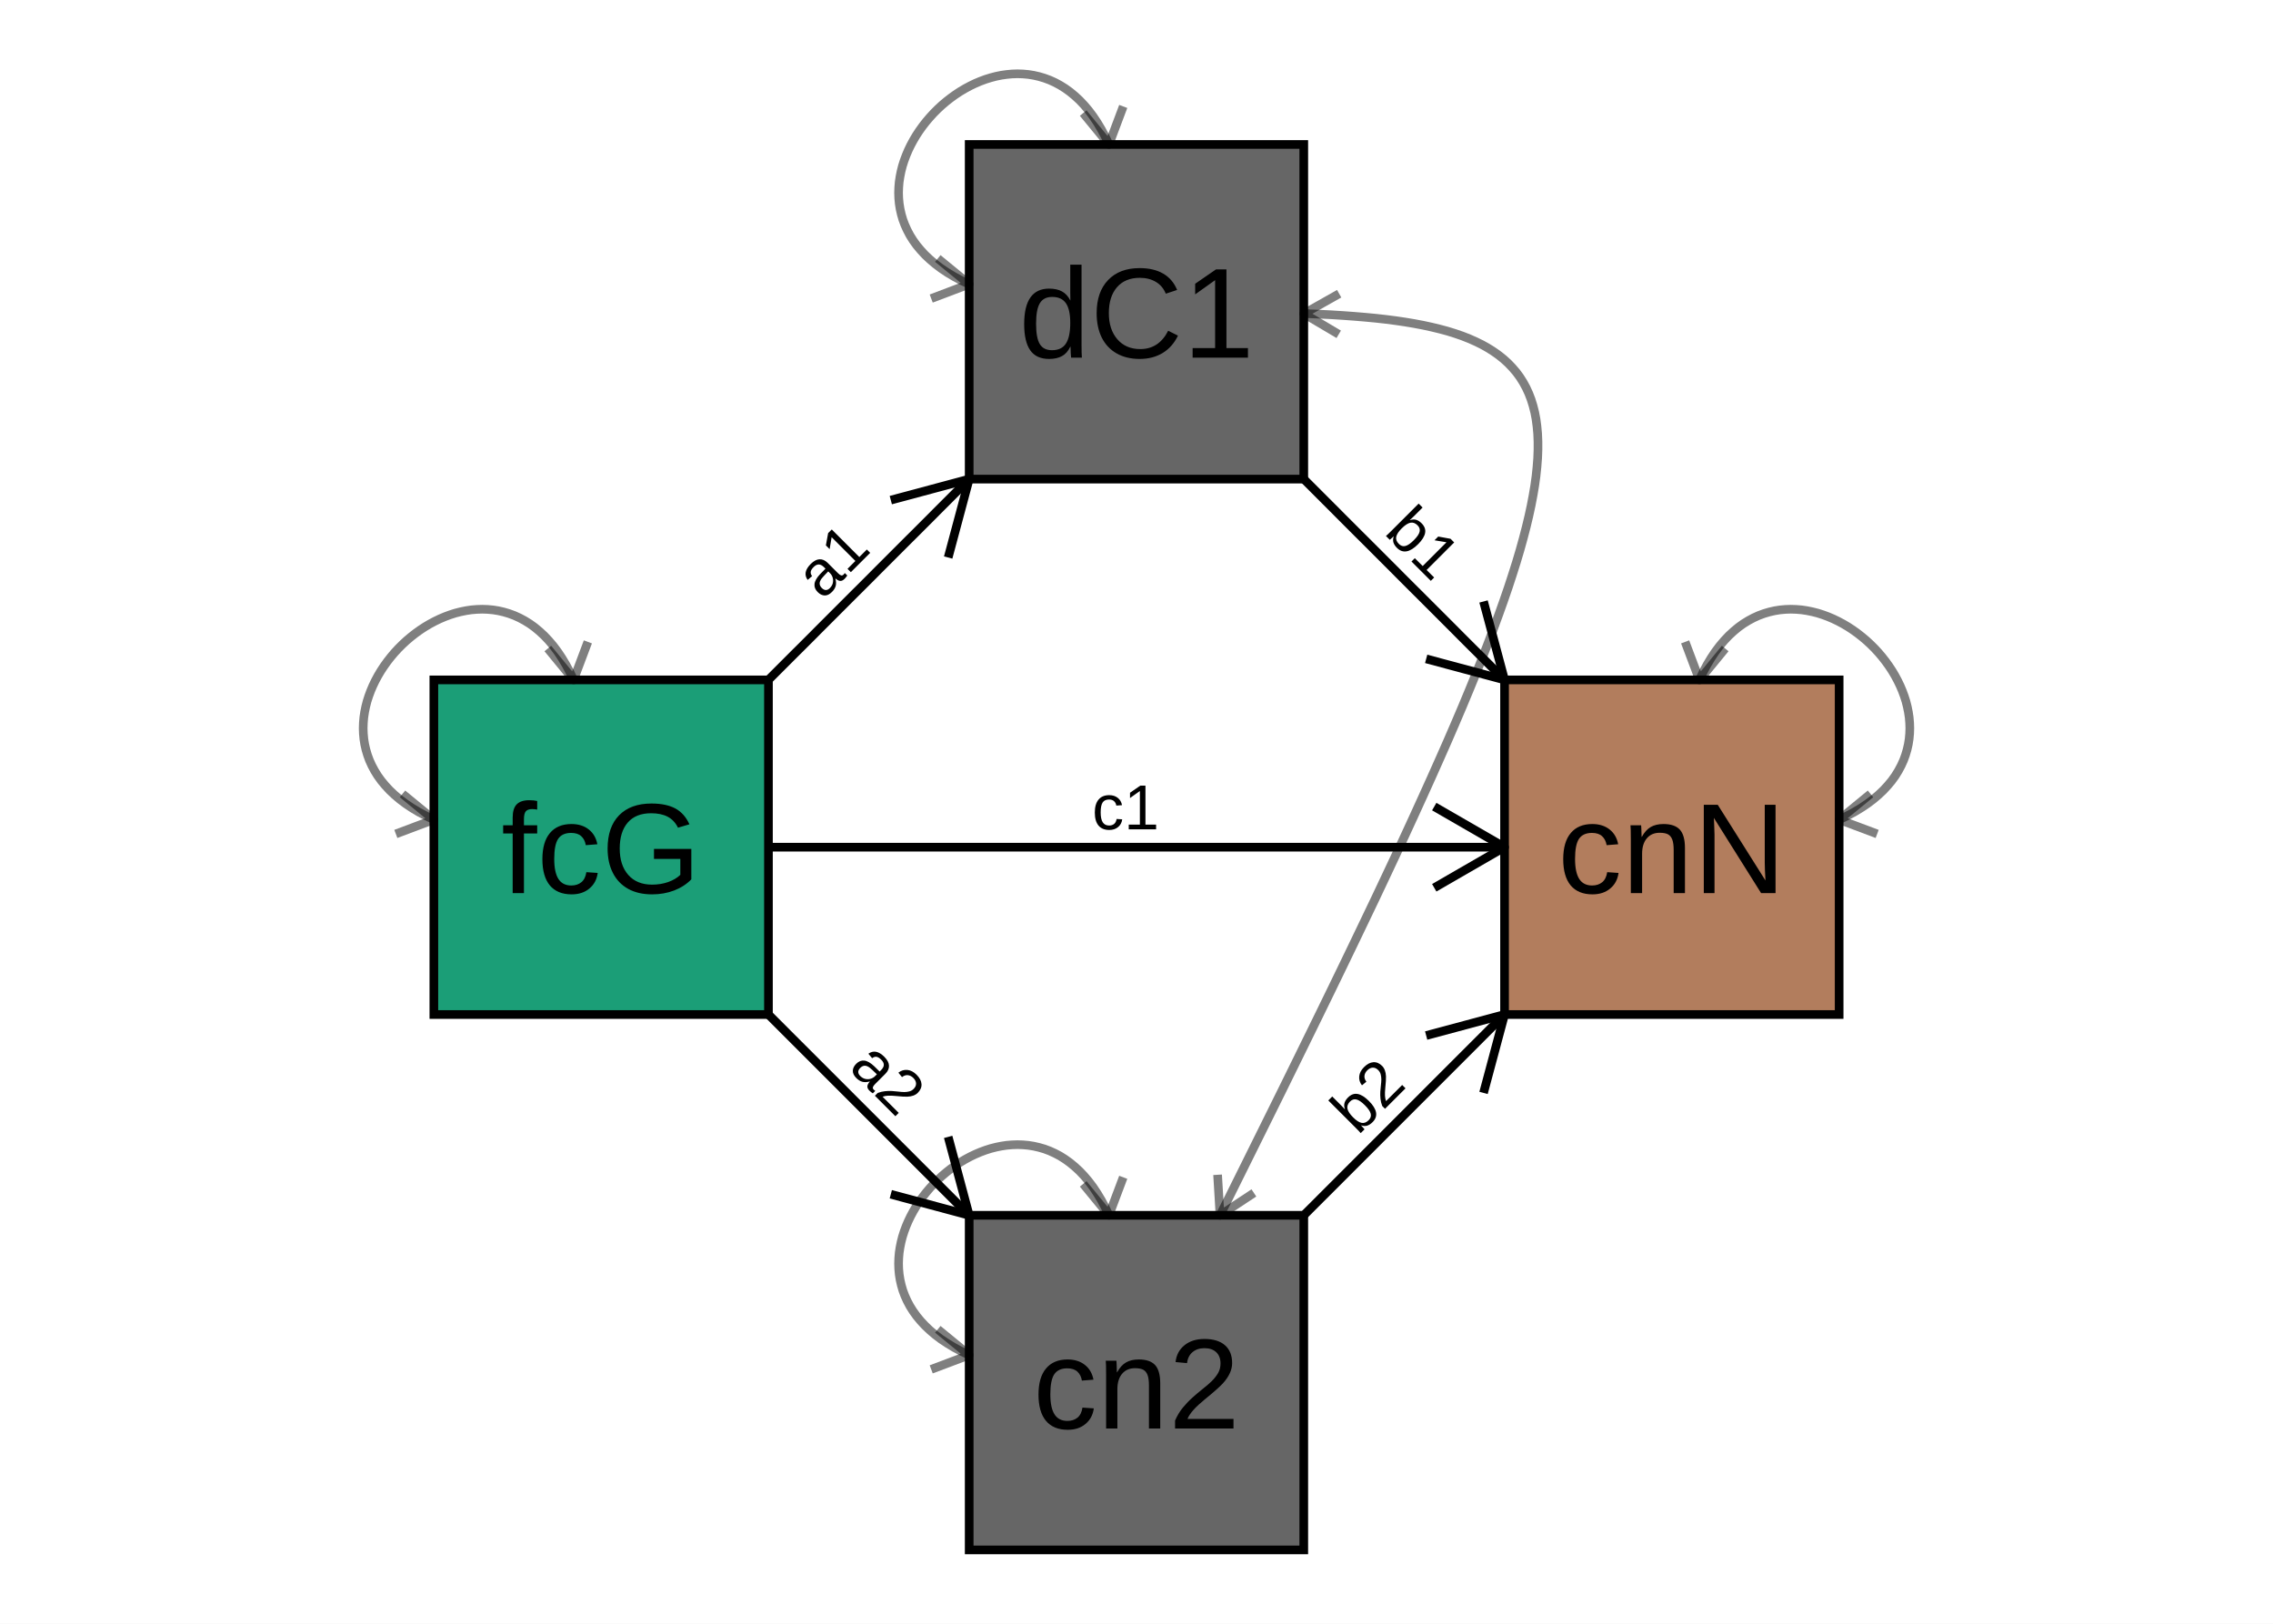
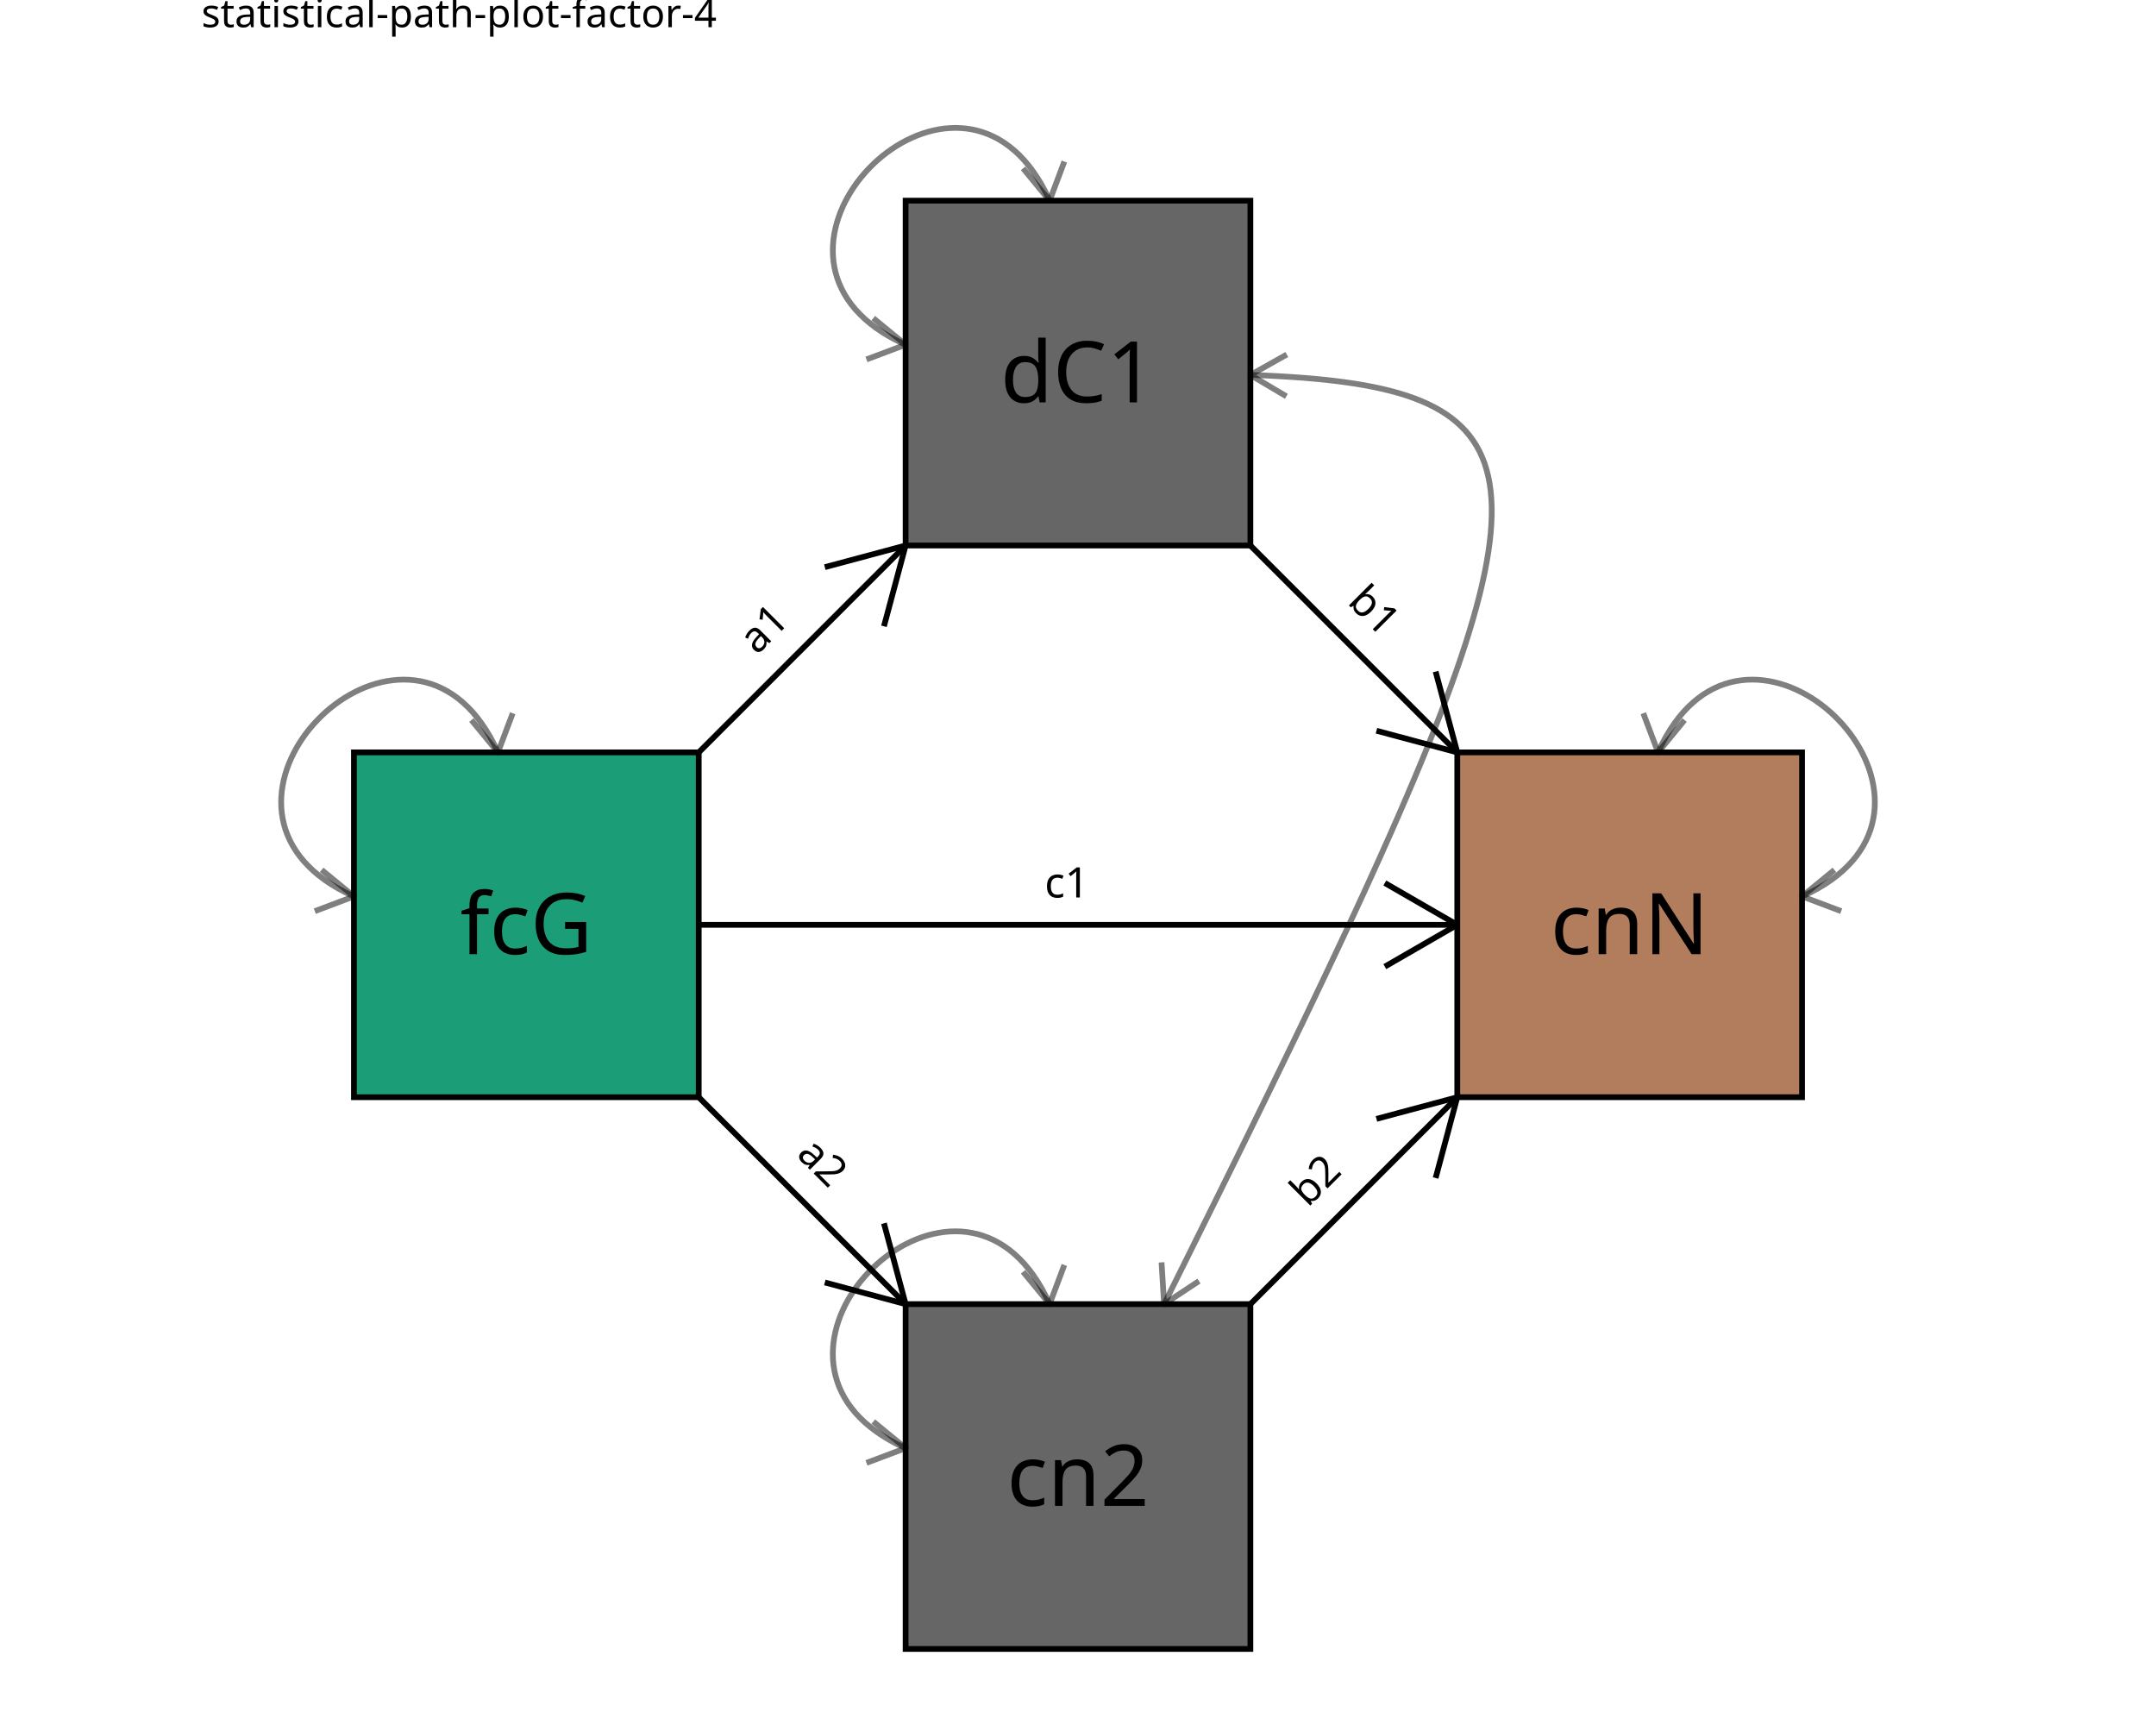
- <svg xmlns="http://www.w3.org/2000/svg" width="504.00pt" height="360.00pt" viewBox="0 0 504.00 360.00">
-   <g class="svglite">
-     <defs>
-       <style type="text/css">
+ <svg xmlns="http://www.w3.org/2000/svg" class="svglite" data-engine-version="2.0" width="720.00pt" height="576.00pt" viewBox="0 0 720.00 576.00">
+   <defs>
+     <style type="text/css">
    .svglite line, .svglite polyline, .svglite polygon, .svglite path, .svglite rect, .svglite circle {
      fill: none;
      stroke: #000000;
      stroke-linecap: round;
      stroke-linejoin: round;
      stroke-miterlimit: 10.00;
    }
-     .svglite text {
-       white-space: pre;
-     }
-     .svglite g.glyphgroup path {
-       fill: inherit;
-       stroke: none;
-     }
  </style>
-     </defs>
-     <rect width="100%" height="100%" style="stroke: none; fill: #FFFFFF;" />
-     <defs>
-       <clipPath id="cpMC4wMHw1MDQuMDB8MC4wMHwzNjAuMDA=">
-         <rect x="0.00" y="0.00" width="504.00" height="360.00" />
-       </clipPath>
-     </defs>
-     <g clip-path="url(#cpMC4wMHw1MDQuMDB8MC4wMHwzNjAuMDA=)">
+   </defs>
+   <rect width="100%" height="100%" style="stroke: none; fill: #FFFFFF;" />
+   <defs>
+     <clipPath id="cpMC4wMHw3MjAuMDB8MC4wMHw1NzYuMDA=">
+       <rect x="0.00" y="0.00" width="720.00" height="576.00" />
+     </clipPath>
+   </defs>
+   <g clip-path="url(#cpMC4wMHw3MjAuMDB8MC4wMHw1NzYuMDA=)">
</g>
-     <defs>
-       <clipPath id="cpNjMuMzl8NDQwLjYxfDAuMDB8MzYwLjAw">
-         <rect x="63.39" y="0.00" width="377.23" height="360.00" />
-       </clipPath>
-     </defs>
-     <g clip-path="url(#cpNjMuMzl8NDQwLjYxfDAuMDB8MzYwLjAw)">
-       <rect x="63.39" y="0.00" width="377.23" height="360.00" style="stroke-width: 10.67; stroke: none;" />
-     </g>
-     <g clip-path="url(#cpMC4wMHw1MDQuMDB8MC4wMHwzNjAuMDA=)">
+   <defs>
+     <clipPath id="cpNjcuMjh8NjUyLjcyfDAuMDB8NTc2LjAw">
+       <rect x="67.28" y="0.00" width="585.43" height="576.00" />
+     </clipPath>
+   </defs>
+   <g clip-path="url(#cpNjcuMjh8NjUyLjcyfDAuMDB8NTc2LjAw)">
+     <rect x="67.28" y="0.00" width="585.43" height="576.00" style="stroke-width: 10.67; stroke: none;" />
+   </g>
+   <g clip-path="url(#cpMC4wMHw3MjAuMDB8MC4wMHw1NzYuMDA=)">
</g>
-     <g clip-path="url(#cpNjMuMzl8NDQwLjYxfDAuMDB8MzYwLjAw)">
-       <rect x="63.39" y="0.00" width="377.23" height="360.00" style="stroke-width: 10.67; stroke: none;" />
-       <rect x="96.20" y="150.74" width="74.19" height="74.19" style="stroke-width: 1.92; stroke-linecap: butt; stroke-linejoin: miter; fill: #1B9E77;" />
-       <rect x="333.61" y="150.74" width="74.19" height="74.19" style="stroke-width: 1.92; stroke-linecap: butt; stroke-linejoin: miter; fill: #B27D5D;" />
-       <rect x="214.90" y="32.03" width="74.19" height="74.19" style="stroke-width: 1.92; stroke-linecap: butt; stroke-linejoin: miter; fill: #666666;" />
-       <rect x="214.90" y="269.44" width="74.19" height="74.19" style="stroke-width: 1.92; stroke-linecap: butt; stroke-linejoin: miter; fill: #666666;" />
-       <polyline points="170.39,187.83 171.66,187.83 174.06,187.83 176.46,187.83 178.86,187.83 181.25,187.83 183.65,187.83 186.05,187.83 188.45,187.83 190.85,187.83 193.25,187.83 195.64,187.83 198.04,187.83 200.44,187.83 202.84,187.83 205.24,187.83 207.63,187.83 210.03,187.83 212.43,187.83 214.83,187.83 217.23,187.83 219.62,187.83 222.02,187.83 224.42,187.83 226.82,187.83 229.22,187.83 231.62,187.83 234.01,187.83 236.41,187.83 238.81,187.83 241.21,187.83 243.61,187.83 246.00,187.83 248.40,187.83 250.80,187.83 253.20,187.83 255.60,187.83 258.00,187.83 260.39,187.83 262.79,187.83 265.19,187.83 267.59,187.83 269.99,187.83 272.38,187.83 274.78,187.83 277.18,187.83 279.58,187.83 281.98,187.83 284.38,187.83 286.77,187.83 289.17,187.83 291.57,187.83 293.97,187.83 296.37,187.83 298.76,187.83 301.16,187.83 303.56,187.83 305.96,187.83 308.36,187.83 310.75,187.83 313.15,187.83 315.55,187.83 317.95,187.83 320.35,187.83 322.75,187.83 325.14,187.83 327.54,187.83 329.94,187.83 332.34,187.83 333.61,187.83 " style="stroke-width: 1.92; stroke-linecap: butt;" />
-       <polyline points="318.02,196.83 333.61,187.83 318.02,178.83 " style="stroke-width: 1.92; stroke-linecap: butt;" />
-       <polyline points="170.39,150.74 170.46,150.66 171.66,149.46 172.86,148.26 174.06,147.06 175.26,145.86 176.46,144.66 177.66,143.47 178.86,142.27 180.06,141.07 181.25,139.87 182.45,138.67 183.65,137.47 184.85,136.27 186.05,135.07 187.25,133.87 188.45,132.67 189.65,131.47 190.85,130.28 192.05,129.08 193.25,127.88 194.44,126.68 195.64,125.48 196.84,124.28 198.04,123.08 199.24,121.88 200.44,120.68 201.64,119.48 202.84,118.29 204.04,117.09 205.24,115.89 206.44,114.69 207.63,113.49 208.83,112.29 210.03,111.09 211.23,109.89 212.43,108.69 213.63,107.49 214.83,106.29 214.90,106.22 " style="stroke-width: 1.92; stroke-linecap: butt;" />
-       <polyline points="210.24,123.61 214.90,106.22 197.52,110.88 " style="stroke-width: 1.92; stroke-linecap: butt;" />
-       <polyline points="170.39,224.93 170.46,225.00 171.66,226.20 172.86,227.40 174.06,228.60 175.26,229.80 176.46,231.00 177.66,232.20 178.86,233.40 180.06,234.60 181.25,235.79 182.45,236.99 183.65,238.19 184.85,239.39 186.05,240.59 187.25,241.79 188.45,242.99 189.65,244.19 190.85,245.39 192.05,246.59 193.25,247.79 194.44,248.98 195.64,250.18 196.84,251.38 198.04,252.58 199.24,253.78 200.44,254.98 201.64,256.18 202.84,257.38 204.04,258.58 205.24,259.78 206.44,260.98 207.63,262.17 208.83,263.37 210.03,264.57 211.23,265.77 212.43,266.97 213.63,268.17 214.83,269.37 214.90,269.44 " style="stroke-width: 1.92; stroke-linecap: butt;" />
-       <polyline points="197.52,264.78 214.90,269.44 210.24,252.06 " style="stroke-width: 1.92; stroke-linecap: butt;" />
-       <polyline points="289.10,106.22 289.17,106.29 290.37,107.49 291.57,108.69 292.77,109.89 293.97,111.09 295.17,112.29 296.37,113.49 297.56,114.69 298.76,115.89 299.96,117.09 301.16,118.29 302.36,119.48 303.56,120.68 304.76,121.88 305.96,123.08 307.16,124.28 308.36,125.48 309.56,126.68 310.75,127.88 311.95,129.08 313.15,130.28 314.35,131.47 315.55,132.67 316.75,133.87 317.95,135.07 319.15,136.27 320.35,137.47 321.55,138.67 322.75,139.87 323.94,141.07 325.14,142.27 326.34,143.47 327.54,144.66 328.74,145.86 329.94,147.06 331.14,148.26 332.34,149.46 333.54,150.66 333.61,150.74 " style="stroke-width: 1.92; stroke-linecap: butt;" />
-       <polyline points="316.23,146.08 333.61,150.74 328.95,133.35 " style="stroke-width: 1.92; stroke-linecap: butt;" />
-       <polyline points="289.10,269.44 289.17,269.37 290.37,268.17 291.57,266.97 292.77,265.77 293.97,264.57 295.17,263.37 296.37,262.17 297.56,260.98 298.76,259.78 299.96,258.58 301.16,257.38 302.36,256.18 303.56,254.98 304.76,253.78 305.96,252.58 307.16,251.38 308.36,250.18 309.56,248.98 310.75,247.79 311.95,246.59 313.15,245.39 314.35,244.19 315.55,242.99 316.75,241.79 317.95,240.59 319.15,239.39 320.35,238.19 321.55,236.99 322.75,235.79 323.94,234.60 325.14,233.40 326.34,232.20 327.54,231.00 328.74,229.80 329.94,228.60 331.14,227.40 332.34,226.20 333.54,225.00 333.61,224.93 " style="stroke-width: 1.92; stroke-linecap: butt;" />
-       <polyline points="328.95,242.31 333.61,224.93 316.23,229.59 " style="stroke-width: 1.92; stroke-linecap: butt;" />
-       <text x="249.60" y="183.87" text-anchor="middle" style="font-size: 14.08px; font-family: &quot;Arial&quot;;" textLength="14.88px" lengthAdjust="spacingAndGlyphs">c1</text>
-       <text transform="translate(187.90,127.62) rotate(-45)" text-anchor="middle" style="font-size: 14.08px; font-family: &quot;Arial&quot;;" textLength="15.66px" lengthAdjust="spacingAndGlyphs">a1</text>
-       <text transform="translate(193.50,242.44) rotate(-315)" text-anchor="middle" style="font-size: 14.08px; font-family: &quot;Arial&quot;;" textLength="15.66px" lengthAdjust="spacingAndGlyphs">a2</text>
-       <text transform="translate(312.21,123.73) rotate(-315)" text-anchor="middle" style="font-size: 14.08px; font-family: &quot;Arial&quot;;" textLength="15.66px" lengthAdjust="spacingAndGlyphs">b1</text>
-       <text transform="translate(306.61,246.33) rotate(-45)" text-anchor="middle" style="font-size: 14.08px; font-family: &quot;Arial&quot;;" textLength="15.66px" lengthAdjust="spacingAndGlyphs">b2</text>
-       <text x="133.29" y="198.01" text-anchor="middle" style="font-size: 28.45px; font-family: &quot;Arial&quot;;" textLength="44.25px" lengthAdjust="spacingAndGlyphs">fcG</text>
-       <text x="370.71" y="198.01" text-anchor="middle" style="font-size: 28.45px; font-family: &quot;Arial&quot;;" textLength="50.56px" lengthAdjust="spacingAndGlyphs">cnN</text>
-       <text x="252.00" y="79.30" text-anchor="middle" style="font-size: 28.45px; font-family: &quot;Arial&quot;;" textLength="52.16px" lengthAdjust="spacingAndGlyphs">dC1</text>
-       <text x="252.00" y="316.72" text-anchor="middle" style="font-size: 28.45px; font-family: &quot;Arial&quot;;" textLength="45.84px" lengthAdjust="spacingAndGlyphs">cn2</text>
-       <polyline points="289.10,69.54 289.93,69.55 292.62,69.66 295.24,69.79 297.78,69.95 300.25,70.13 302.65,70.33 304.98,70.55 307.23,70.80 309.41,71.08 311.52,71.39 313.55,71.73 315.51,72.10 317.40,72.51 319.22,72.95 320.97,73.42 322.64,73.94 324.24,74.49 325.76,75.09 327.21,75.73 328.60,76.41 329.90,77.14 331.14,77.92 332.30,78.74 333.39,79.61 334.41,80.54 335.35,81.52 336.23,82.55 337.03,83.64 337.75,84.78 338.41,85.99 338.99,87.25 339.50,88.58 339.93,89.97 340.30,91.42 340.59,92.94 340.80,94.53 340.95,96.18 341.02,97.91 341.02,99.71 340.95,101.58 340.80,103.53 340.59,105.55 340.30,107.65 339.93,109.83 339.50,112.09 338.99,114.44 338.41,116.86 337.75,119.38 337.03,121.97 336.23,124.66 335.35,127.44 334.41,130.31 333.39,133.27 332.30,136.32 331.14,139.47 329.90,142.71 328.60,146.06 327.21,149.50 325.76,153.05 324.24,156.70 322.64,160.45 320.97,164.31 319.22,168.27 317.40,172.35 315.51,176.53 313.55,180.83 311.52,185.24 309.41,189.76 307.23,194.40 304.98,199.16 302.65,204.03 300.25,209.03 297.78,214.15 295.24,219.39 292.62,224.76 289.93,230.25 287.17,235.87 284.34,241.62 281.43,247.50 278.45,253.51 275.40,259.66 272.28,265.94 270.52,269.44 " style="stroke-width: 1.92; stroke: #000000; stroke-opacity: 0.50; stroke-linecap: butt;" />
-       <polyline points="296.94,65.12 289.10,69.54 296.84,74.12 " style="stroke-width: 1.92; stroke: #000000; stroke-opacity: 0.50; stroke-linecap: butt;" />
-       <polyline points="269.98,260.46 270.52,269.44 278.03,264.48 " style="stroke-width: 1.92; stroke: #000000; stroke-opacity: 0.50; stroke-linecap: butt;" />
-       <polyline points="127.18,150.74 127.18,150.71 126.35,148.99 125.49,147.38 124.59,145.88 123.66,144.49 122.69,143.20 121.69,142.02 120.67,140.94 119.61,139.96 118.54,139.07 117.44,138.28 116.32,137.59 115.18,136.98 114.03,136.46 112.86,136.03 111.68,135.68 110.50,135.41 109.31,135.22 108.11,135.11 106.91,135.07 105.71,135.11 104.52,135.21 103.32,135.39 102.14,135.63 100.96,135.93 99.80,136.30 98.64,136.73 97.51,137.21 96.39,137.75 95.29,138.34 94.21,138.98 93.16,139.67 92.13,140.41 91.13,141.19 90.16,142.01 89.23,142.87 88.33,143.77 87.47,144.70 86.65,145.67 85.87,146.67 85.13,147.70 84.44,148.75 83.80,149.83 83.21,150.93 82.67,152.05 82.19,153.18 81.76,154.34 81.39,155.50 81.09,156.68 80.85,157.86 80.67,159.06 80.57,160.25 80.53,161.45 80.57,162.65 80.68,163.85 80.87,165.04 81.14,166.22 81.49,167.40 81.92,168.57 82.44,169.72 83.05,170.86 83.74,171.98 84.53,173.08 85.42,174.15 86.40,175.21 87.48,176.23 88.66,177.23 89.95,178.20 91.34,179.13 92.84,180.03 94.45,180.89 96.17,181.72 96.20,181.72 " style="stroke-width: 1.92; stroke: #000000; stroke-opacity: 0.50; stroke-linecap: butt;" />
-       <polyline points="121.47,143.78 127.18,150.74 130.35,142.31 " style="stroke-width: 1.92; stroke: #000000; stroke-opacity: 0.50; stroke-linecap: butt;" />
-       <polyline points="87.77,184.89 96.20,181.72 89.24,176.01 " style="stroke-width: 1.92; stroke: #000000; stroke-opacity: 0.50; stroke-linecap: butt;" />
-       <polyline points="407.80,181.72 407.83,181.72 409.55,180.89 411.16,180.03 412.66,179.13 414.05,178.20 415.34,177.23 416.52,176.23 417.60,175.21 418.58,174.15 419.47,173.08 420.26,171.98 420.95,170.86 421.56,169.72 422.08,168.57 422.51,167.40 422.86,166.22 423.13,165.04 423.32,163.85 423.43,162.65 423.47,161.45 423.43,160.25 423.33,159.06 423.15,157.86 422.91,156.68 422.61,155.50 422.24,154.34 421.81,153.18 421.33,152.05 420.79,150.93 420.20,149.83 419.56,148.75 418.87,147.70 418.13,146.67 417.35,145.67 416.53,144.70 415.67,143.77 414.77,142.87 413.84,142.01 412.87,141.19 411.87,140.41 410.84,139.67 409.79,138.98 408.71,138.34 407.61,137.75 406.49,137.21 405.36,136.73 404.20,136.30 403.04,135.93 401.86,135.63 400.68,135.39 399.48,135.21 398.29,135.11 397.09,135.07 395.89,135.11 394.69,135.22 393.50,135.41 392.32,135.68 391.14,136.03 389.97,136.46 388.82,136.98 387.68,137.59 386.56,138.28 385.46,139.07 384.39,139.96 383.33,140.94 382.31,142.02 381.31,143.20 380.34,144.49 379.41,145.88 378.51,147.38 377.65,148.99 376.82,150.71 376.82,150.74 " style="stroke-width: 1.92; stroke: #000000; stroke-opacity: 0.50; stroke-linecap: butt;" />
-       <polyline points="414.76,176.01 407.80,181.72 416.23,184.89 " style="stroke-width: 1.92; stroke: #000000; stroke-opacity: 0.50; stroke-linecap: butt;" />
-       <polyline points="373.65,142.31 376.82,150.74 382.53,143.78 " style="stroke-width: 1.92; stroke: #000000; stroke-opacity: 0.50; stroke-linecap: butt;" />
-       <polyline points="245.89,32.03 245.89,32.00 245.06,30.28 244.20,28.67 243.30,27.17 242.37,25.78 241.40,24.49 240.40,23.31 239.38,22.23 238.32,21.25 237.24,20.36 236.14,19.57 235.03,18.88 233.89,18.27 232.74,17.75 231.57,17.32 230.39,16.97 229.21,16.70 228.02,16.51 226.82,16.40 225.62,16.36 224.42,16.40 223.23,16.51 222.03,16.68 220.85,16.92 219.67,17.23 218.51,17.59 217.35,18.02 216.22,18.50 215.10,19.04 214.00,19.63 212.92,20.27 211.87,20.96 210.84,21.70 209.84,22.48 208.87,23.30 207.94,24.16 207.04,25.06 206.18,26.00 205.36,26.96 204.58,27.96 203.84,28.99 203.15,30.04 202.51,31.12 201.92,32.22 201.38,33.34 200.90,34.48 200.47,35.63 200.10,36.79 199.80,37.97 199.56,39.16 199.38,40.35 199.28,41.54 199.24,42.74 199.28,43.94 199.39,45.14 199.58,46.33 199.85,47.52 200.19,48.69 200.63,49.86 201.15,51.01 201.75,52.15 202.45,53.27 203.24,54.37 204.13,55.44 205.11,56.50 206.19,57.52 207.37,58.52 208.65,59.49 210.05,60.43 211.54,61.32 213.15,62.19 214.88,63.01 214.90,63.01 " style="stroke-width: 1.92; stroke: #000000; stroke-opacity: 0.50; stroke-linecap: butt;" />
-       <polyline points="240.18,25.07 245.89,32.03 249.06,23.60 " style="stroke-width: 1.92; stroke: #000000; stroke-opacity: 0.50; stroke-linecap: butt;" />
-       <polyline points="206.48,66.19 214.90,63.01 207.94,57.31 " style="stroke-width: 1.92; stroke: #000000; stroke-opacity: 0.50; stroke-linecap: butt;" />
-       <polyline points="245.89,269.44 245.89,269.42 245.06,267.69 244.20,266.08 243.30,264.59 242.37,263.19 241.40,261.91 240.40,260.73 239.38,259.65 238.32,258.67 237.24,257.78 236.14,256.99 235.03,256.29 233.89,255.69 232.74,255.17 231.57,254.73 230.39,254.39 229.21,254.12 228.02,253.93 226.82,253.82 225.62,253.78 224.42,253.82 223.23,253.92 222.03,254.10 220.85,254.34 219.67,254.64 218.51,255.01 217.35,255.44 216.22,255.92 215.10,256.46 214.00,257.05 212.92,257.69 211.87,258.38 210.84,259.11 209.84,259.90 208.87,260.72 207.94,261.58 207.04,262.48 206.18,263.41 205.36,264.38 204.58,265.38 203.84,266.41 203.15,267.46 202.51,268.54 201.92,269.64 201.38,270.76 200.90,271.89 200.47,273.05 200.10,274.21 199.80,275.39 199.56,276.57 199.38,277.77 199.28,278.96 199.24,280.16 199.28,281.36 199.39,282.56 199.58,283.75 199.85,284.93 200.19,286.11 200.63,287.28 201.15,288.43 201.75,289.56 202.45,290.68 203.24,291.78 204.13,292.86 205.11,293.91 206.19,294.94 207.37,295.94 208.65,296.91 210.05,297.84 211.54,298.74 213.15,299.60 214.88,300.43 214.90,300.43 " style="stroke-width: 1.92; stroke: #000000; stroke-opacity: 0.50; stroke-linecap: butt;" />
-       <polyline points="240.18,262.48 245.89,269.44 249.06,261.02 " style="stroke-width: 1.92; stroke: #000000; stroke-opacity: 0.50; stroke-linecap: butt;" />
-       <polyline points="206.48,303.60 214.90,300.43 207.94,294.72 " style="stroke-width: 1.92; stroke: #000000; stroke-opacity: 0.50; stroke-linecap: butt;" />
-     </g>
-     <g clip-path="url(#cpMC4wMHw1MDQuMDB8MC4wMHwzNjAuMDA=)">
- </g>
+   <defs>
+     <clipPath id="cpNjcuMjh8NjUyLjcyfDE3LjMwfDU3Ni4wMA==">
+       <rect x="67.28" y="17.30" width="585.43" height="558.70" />
+     </clipPath>
+   </defs>
+   <g clip-path="url(#cpNjcuMjh8NjUyLjcyfDE3LjMwfDU3Ni4wMA==)">
+     <rect x="67.28" y="17.30" width="585.43" height="558.70" style="stroke-width: 10.67; stroke: none;" />
+     <rect x="118.20" y="251.23" width="115.14" height="115.14" style="stroke-width: 1.92; stroke-linecap: butt; stroke-linejoin: miter; fill: #1B9E77;" />
+     <rect x="486.66" y="251.23" width="115.14" height="115.14" style="stroke-width: 1.92; stroke-linecap: butt; stroke-linejoin: miter; fill: #B27D5D;" />
+     <rect x="302.43" y="67.01" width="115.14" height="115.14" style="stroke-width: 1.92; stroke-linecap: butt; stroke-linejoin: miter; fill: #666666;" />
+     <rect x="302.43" y="435.46" width="115.14" height="115.14" style="stroke-width: 1.92; stroke-linecap: butt; stroke-linejoin: miter; fill: #666666;" />
+     <polyline points="233.34,308.81 235.32,308.81 239.04,308.81 242.76,308.81 246.49,308.81 250.21,308.81 253.93,308.81 257.65,308.81 261.37,308.81 265.09,308.81 268.82,308.81 272.54,308.81 276.26,308.81 279.98,308.81 283.70,308.81 287.43,308.81 291.15,308.81 294.87,308.81 298.59,308.81 302.31,308.81 306.03,308.81 309.76,308.81 313.48,308.81 317.20,308.81 320.92,308.81 324.64,308.81 328.36,308.81 332.09,308.81 335.81,308.81 339.53,308.81 343.25,308.81 346.97,308.81 350.70,308.81 354.42,308.81 358.14,308.81 361.86,308.81 365.58,308.81 369.30,308.81 373.03,308.81 376.75,308.81 380.47,308.81 384.19,308.81 387.91,308.81 391.64,308.81 395.36,308.81 399.08,308.81 402.80,308.81 406.52,308.81 410.24,308.81 413.97,308.81 417.69,308.81 421.41,308.81 425.13,308.81 428.85,308.81 432.57,308.81 436.30,308.81 440.02,308.81 443.74,308.81 447.46,308.81 451.18,308.81 454.91,308.81 458.63,308.81 462.35,308.81 466.07,308.81 469.79,308.81 473.51,308.81 477.24,308.81 480.96,308.81 484.68,308.81 486.66,308.81 " style="stroke-width: 1.92; stroke-linecap: butt;" />
+     <polyline points="462.46,322.77 486.66,308.81 462.46,294.84 " style="stroke-width: 1.92; stroke-linecap: butt;" />
+     <polyline points="233.34,251.23 233.46,251.12 235.32,249.26 237.18,247.40 239.04,245.54 240.90,243.67 242.76,241.81 244.63,239.95 246.49,238.09 248.35,236.23 250.21,234.37 252.07,232.51 253.93,230.65 255.79,228.79 257.65,226.93 259.51,225.07 261.37,223.21 263.23,221.34 265.09,219.48 266.96,217.62 268.82,215.76 270.68,213.90 272.54,212.04 274.40,210.18 276.26,208.32 278.12,206.46 279.98,204.60 281.84,202.74 283.70,200.87 285.56,199.01 287.43,197.15 289.29,195.29 291.15,193.43 293.01,191.57 294.87,189.71 296.73,187.85 298.59,185.99 300.45,184.13 302.31,182.27 302.43,182.15 " style="stroke-width: 1.92; stroke-linecap: butt;" />
+     <polyline points="295.20,209.13 302.43,182.15 275.45,189.38 " style="stroke-width: 1.92; stroke-linecap: butt;" />
+     <polyline points="233.46,366.49 235.32,368.35 237.18,370.22 239.04,372.08 240.90,373.94 242.76,375.80 244.63,377.66 246.49,379.52 248.35,381.38 250.21,383.24 252.07,385.10 253.93,386.96 255.79,388.82 257.65,390.68 259.51,392.55 261.37,394.41 263.23,396.27 265.09,398.13 266.96,399.99 268.82,401.85 270.68,403.71 272.54,405.57 274.40,407.43 276.26,409.29 278.12,411.15 279.98,413.02 281.84,414.88 283.70,416.74 285.56,418.60 287.43,420.46 289.29,422.32 291.15,424.18 293.01,426.04 294.87,427.90 296.73,429.76 298.59,431.62 300.45,433.49 302.31,435.35 302.43,435.46 " style="stroke-width: 1.92; stroke-linecap: butt;" />
+     <polyline points="275.45,428.23 302.43,435.46 295.20,408.48 " style="stroke-width: 1.92; stroke-linecap: butt;" />
+     <polyline points="417.57,182.15 417.69,182.27 419.55,184.13 421.41,185.99 423.27,187.85 425.13,189.71 426.99,191.57 428.85,193.43 430.71,195.29 432.57,197.15 434.44,199.01 436.30,200.87 438.16,202.74 440.02,204.60 441.88,206.46 443.74,208.32 445.60,210.18 447.46,212.04 449.32,213.90 451.18,215.76 453.04,217.62 454.91,219.48 456.77,221.34 458.63,223.21 460.49,225.07 462.35,226.93 464.21,228.79 466.07,230.65 467.93,232.51 469.79,234.37 471.65,236.23 473.51,238.09 475.37,239.95 477.24,241.81 479.10,243.67 480.96,245.54 482.82,247.40 484.68,249.26 486.54,251.12 486.66,251.23 " style="stroke-width: 1.92; stroke-linecap: butt;" />
+     <polyline points="459.67,244.00 486.66,251.23 479.43,224.25 " style="stroke-width: 1.92; stroke-linecap: butt;" />
+     <polyline points="417.57,435.46 417.69,435.35 419.55,433.49 421.41,431.62 423.27,429.76 425.13,427.90 426.99,426.04 428.85,424.18 430.71,422.32 432.57,420.46 434.44,418.60 436.30,416.74 438.16,414.88 440.02,413.02 441.88,411.15 443.74,409.29 445.60,407.43 447.46,405.57 449.32,403.71 451.18,401.85 453.04,399.99 454.91,398.13 456.77,396.27 458.63,394.41 460.49,392.55 462.35,390.68 464.21,388.82 466.07,386.96 467.93,385.10 469.79,383.24 471.65,381.38 473.51,379.52 475.37,377.66 477.24,375.80 479.10,373.94 480.96,372.08 482.82,370.22 484.68,368.35 486.54,366.49 486.66,366.38 " style="stroke-width: 1.92; stroke-linecap: butt;" />
+     <polyline points="479.43,393.36 486.66,366.38 459.67,373.61 " style="stroke-width: 1.92; stroke-linecap: butt;" />
+     <text x="356.27" y="299.68" text-anchor="middle" style="font-size: 14.08px; font-family: sans;" textLength="14.88px" lengthAdjust="spacingAndGlyphs">c1</text>
+     <text transform="translate(258.42,213.26) rotate(-45)" text-anchor="middle" style="font-size: 14.08px; font-family: sans;" textLength="15.67px" lengthAdjust="spacingAndGlyphs">a1</text>
+     <text transform="translate(271.32,391.45) rotate(-315)" text-anchor="middle" style="font-size: 14.08px; font-family: sans;" textLength="15.67px" lengthAdjust="spacingAndGlyphs">a2</text>
+     <text transform="translate(455.54,207.22) rotate(-315)" text-anchor="middle" style="font-size: 14.08px; font-family: sans;" textLength="15.67px" lengthAdjust="spacingAndGlyphs">b1</text>
+     <text transform="translate(442.64,397.49) rotate(-45)" text-anchor="middle" style="font-size: 14.08px; font-family: sans;" textLength="15.67px" lengthAdjust="spacingAndGlyphs">b2</text>
+     <text x="175.77" y="318.60" text-anchor="middle" style="font-size: 28.45px; font-family: sans;" textLength="44.28px" lengthAdjust="spacingAndGlyphs">fcG</text>
+     <text x="544.23" y="318.60" text-anchor="middle" style="font-size: 28.45px; font-family: sans;" textLength="50.62px" lengthAdjust="spacingAndGlyphs">cnN</text>
+     <text x="360.00" y="134.37" text-anchor="middle" style="font-size: 28.45px; font-family: sans;" textLength="52.21px" lengthAdjust="spacingAndGlyphs">dC1</text>
+     <text x="360.00" y="502.82" text-anchor="middle" style="font-size: 28.45px; font-family: sans;" textLength="45.89px" lengthAdjust="spacingAndGlyphs">cn2</text>
+     <polyline points="417.57,125.22 418.87,125.23 423.04,125.41 427.10,125.62 431.05,125.86 434.89,126.13 438.61,126.44 442.22,126.79 445.71,127.18 449.10,127.62 452.37,128.09 455.53,128.62 458.57,129.20 461.50,129.83 464.32,130.51 467.03,131.25 469.62,132.05 472.10,132.91 474.47,133.84 476.73,134.83 478.87,135.89 480.90,137.02 482.82,138.22 484.62,139.50 486.31,140.86 487.89,142.30 489.36,143.81 490.71,145.42 491.95,147.10 493.08,148.88 494.10,150.75 495.00,152.71 495.79,154.77 496.46,156.93 497.03,159.18 497.48,161.54 497.82,164.00 498.04,166.57 498.16,169.25 498.16,172.04 498.04,174.95 497.82,177.97 497.48,181.11 497.03,184.37 496.46,187.76 495.79,191.27 495.00,194.90 494.10,198.67 493.08,202.57 491.95,206.60 490.71,210.77 489.36,215.08 487.89,219.53 486.31,224.12 484.62,228.86 482.82,233.75 480.90,238.79 478.87,243.98 476.73,249.32 474.47,254.83 472.10,260.49 469.62,266.31 467.03,272.30 464.32,278.46 461.50,284.78 458.57,291.27 455.53,297.94 452.37,304.78 449.10,311.80 445.71,319.00 442.22,326.38 438.61,333.95 434.89,341.71 431.05,349.65 427.10,357.78 423.04,366.11 418.87,374.63 414.59,383.36 410.19,392.28 405.68,401.40 401.05,410.73 396.32,420.27 391.47,430.02 388.75,435.46 " style="stroke-width: 1.92; stroke: #000000; stroke-opacity: 0.50; stroke-linecap: butt;" />
+     <polyline points="429.74,118.37 417.57,125.22 429.59,132.34 " style="stroke-width: 1.92; stroke: #000000; stroke-opacity: 0.50; stroke-linecap: butt;" />
+     <polyline points="387.90,421.52 388.75,435.46 400.40,427.76 " style="stroke-width: 1.92; stroke: #000000; stroke-opacity: 0.50; stroke-linecap: butt;" />
+     <polyline points="166.29,251.23 166.28,251.19 165.01,248.52 163.67,246.02 162.27,243.70 160.82,241.54 159.32,239.54 157.77,237.71 156.18,236.03 154.54,234.51 152.87,233.14 151.17,231.91 149.43,230.83 147.66,229.89 145.88,229.08 144.07,228.41 142.24,227.87 140.40,227.45 138.55,227.16 136.69,226.98 134.83,226.93 132.97,226.98 131.12,227.15 129.27,227.42 127.43,227.79 125.60,228.27 123.79,228.83 122.00,229.49 120.24,230.24 118.50,231.08 116.79,232.00 115.12,232.99 113.49,234.06 111.89,235.21 110.34,236.42 108.84,237.69 107.39,239.03 106.00,240.43 104.66,241.88 103.38,243.38 102.17,244.93 101.03,246.52 99.96,248.15 98.96,249.83 98.05,251.53 97.21,253.27 96.46,255.04 95.80,256.82 95.23,258.63 94.76,260.46 94.39,262.30 94.11,264.15 93.95,266.01 93.89,267.87 93.95,269.73 94.12,271.58 94.42,273.43 94.83,275.27 95.37,277.10 96.05,278.91 96.85,280.70 97.79,282.46 98.88,284.20 100.10,285.91 101.47,287.58 103.00,289.21 104.67,290.81 106.51,292.36 108.50,293.86 110.66,295.31 112.99,296.70 115.49,298.04 118.16,299.32 118.20,299.32 " style="stroke-width: 1.92; stroke: #000000; stroke-opacity: 0.50; stroke-linecap: butt;" />
+     <polyline points="157.43,240.43 166.29,251.23 171.22,238.16 " style="stroke-width: 1.92; stroke: #000000; stroke-opacity: 0.50; stroke-linecap: butt;" />
+     <polyline points="105.13,304.25 118.20,299.32 107.40,290.47 " style="stroke-width: 1.92; stroke: #000000; stroke-opacity: 0.50; stroke-linecap: butt;" />
+     <polyline points="601.80,299.32 601.84,299.32 604.51,298.04 607.01,296.70 609.34,295.31 611.50,293.86 613.49,292.36 615.33,290.81 617.00,289.21 618.53,287.58 619.90,285.91 621.12,284.20 622.21,282.46 623.15,280.70 623.95,278.91 624.63,277.10 625.17,275.27 625.58,273.43 625.88,271.58 626.05,269.73 626.11,267.87 626.05,266.01 625.89,264.15 625.61,262.30 625.24,260.46 624.77,258.63 624.20,256.82 623.54,255.04 622.79,253.27 621.95,251.53 621.04,249.83 620.04,248.15 618.97,246.52 617.83,244.93 616.62,243.38 615.34,241.88 614.00,240.43 612.61,239.03 611.16,237.69 609.66,236.42 608.11,235.21 606.51,234.06 604.88,232.99 603.21,232.00 601.50,231.08 599.76,230.24 598.00,229.49 596.21,228.83 594.40,228.27 592.57,227.79 590.73,227.42 588.88,227.15 587.03,226.98 585.17,226.93 583.31,226.98 581.45,227.16 579.60,227.45 577.76,227.87 575.93,228.41 574.12,229.08 572.34,229.89 570.57,230.83 568.83,231.91 567.13,233.14 565.46,234.51 563.82,236.03 562.23,237.71 560.68,239.54 559.18,241.54 557.73,243.70 556.33,246.02 554.99,248.52 553.72,251.19 553.71,251.23 " style="stroke-width: 1.92; stroke: #000000; stroke-opacity: 0.50; stroke-linecap: butt;" />
+     <polyline points="612.60,290.47 601.80,299.32 614.87,304.25 " style="stroke-width: 1.92; stroke: #000000; stroke-opacity: 0.50; stroke-linecap: butt;" />
+     <polyline points="548.78,238.16 553.71,251.23 562.57,240.43 " style="stroke-width: 1.92; stroke: #000000; stroke-opacity: 0.50; stroke-linecap: butt;" />
+     <polyline points="350.52,67.01 350.51,66.96 349.23,64.29 347.90,61.79 346.50,59.47 345.05,57.31 343.55,55.31 342.00,53.48 340.41,51.80 338.77,50.28 337.10,48.91 335.39,47.68 333.66,46.60 331.89,45.66 330.10,44.85 328.29,44.18 326.47,43.64 324.63,43.22 322.78,42.93 320.92,42.76 319.06,42.70 317.20,42.76 315.34,42.92 313.49,43.19 311.65,43.57 309.83,44.04 308.02,44.61 306.23,45.27 304.47,46.02 302.73,46.85 301.02,47.77 299.35,48.76 297.71,49.84 296.12,50.98 294.57,52.19 293.07,53.46 291.62,54.80 290.22,56.20 288.89,57.65 287.61,59.15 286.40,60.70 285.26,62.29 284.19,63.93 283.19,65.60 282.27,67.31 281.44,69.04 280.69,70.81 280.03,72.60 279.46,74.41 278.99,76.23 278.61,78.07 278.34,79.92 278.18,81.78 278.12,83.64 278.18,85.50 278.35,87.36 278.64,89.21 279.06,91.05 279.60,92.87 280.27,94.68 281.08,96.47 282.02,98.23 283.10,99.97 284.33,101.68 285.70,103.35 287.23,104.99 288.90,106.58 290.74,108.13 292.73,109.63 294.89,111.08 297.22,112.48 299.71,113.81 302.38,115.09 302.43,115.10 " style="stroke-width: 1.92; stroke: #000000; stroke-opacity: 0.50; stroke-linecap: butt;" />
+     <polyline points="341.66,56.21 350.52,67.01 355.44,53.94 " style="stroke-width: 1.92; stroke: #000000; stroke-opacity: 0.50; stroke-linecap: butt;" />
+     <polyline points="289.36,120.02 302.43,115.10 291.63,106.24 " style="stroke-width: 1.92; stroke: #000000; stroke-opacity: 0.50; stroke-linecap: butt;" />
+     <polyline points="350.52,435.46 350.51,435.42 349.23,432.75 347.90,430.25 346.50,427.92 345.05,425.76 343.55,423.77 342.00,421.94 340.41,420.26 338.77,418.74 337.10,417.36 335.39,416.14 333.66,415.06 331.89,414.11 330.10,413.31 328.29,412.64 326.47,412.09 324.63,411.68 322.78,411.38 320.92,411.21 319.06,411.15 317.20,411.21 315.34,411.38 313.49,411.65 311.65,412.02 309.83,412.49 308.02,413.06 306.23,413.72 304.47,414.47 302.73,415.31 301.02,416.22 299.35,417.22 297.71,418.29 296.12,419.43 294.57,420.64 293.07,421.92 291.62,423.26 290.22,424.65 288.89,426.10 287.61,427.60 286.40,429.15 285.26,430.75 284.19,432.38 283.19,434.05 282.27,435.76 281.44,437.50 280.69,439.26 280.03,441.05 279.46,442.86 278.99,444.69 278.61,446.53 278.34,448.38 278.18,450.23 278.12,452.09 278.18,453.95 278.35,455.81 278.64,457.66 279.06,459.50 279.60,461.33 280.27,463.14 281.08,464.92 282.02,466.69 283.10,468.43 284.33,470.13 285.70,471.81 287.23,473.44 288.90,475.03 290.74,476.58 292.73,478.08 294.89,479.54 297.22,480.93 299.71,482.27 302.38,483.54 302.43,483.55 " style="stroke-width: 1.92; stroke: #000000; stroke-opacity: 0.50; stroke-linecap: butt;" />
+     <polyline points="341.66,424.66 350.52,435.46 355.44,422.39 " style="stroke-width: 1.92; stroke: #000000; stroke-opacity: 0.50; stroke-linecap: butt;" />
+     <polyline points="289.36,488.48 302.43,483.55 291.63,474.69 " style="stroke-width: 1.92; stroke: #000000; stroke-opacity: 0.50; stroke-linecap: butt;" />
+   </g>
+   <g clip-path="url(#cpMC4wMHw3MjAuMDB8MC4wMHw1NzYuMDA=)">
+     <text x="67.28" y="9.08" style="font-size: 13.20px; font-family: sans;" textLength="159.21px" lengthAdjust="spacingAndGlyphs">statistical-path-plot-factor-4</text>
  </g>
</svg>
